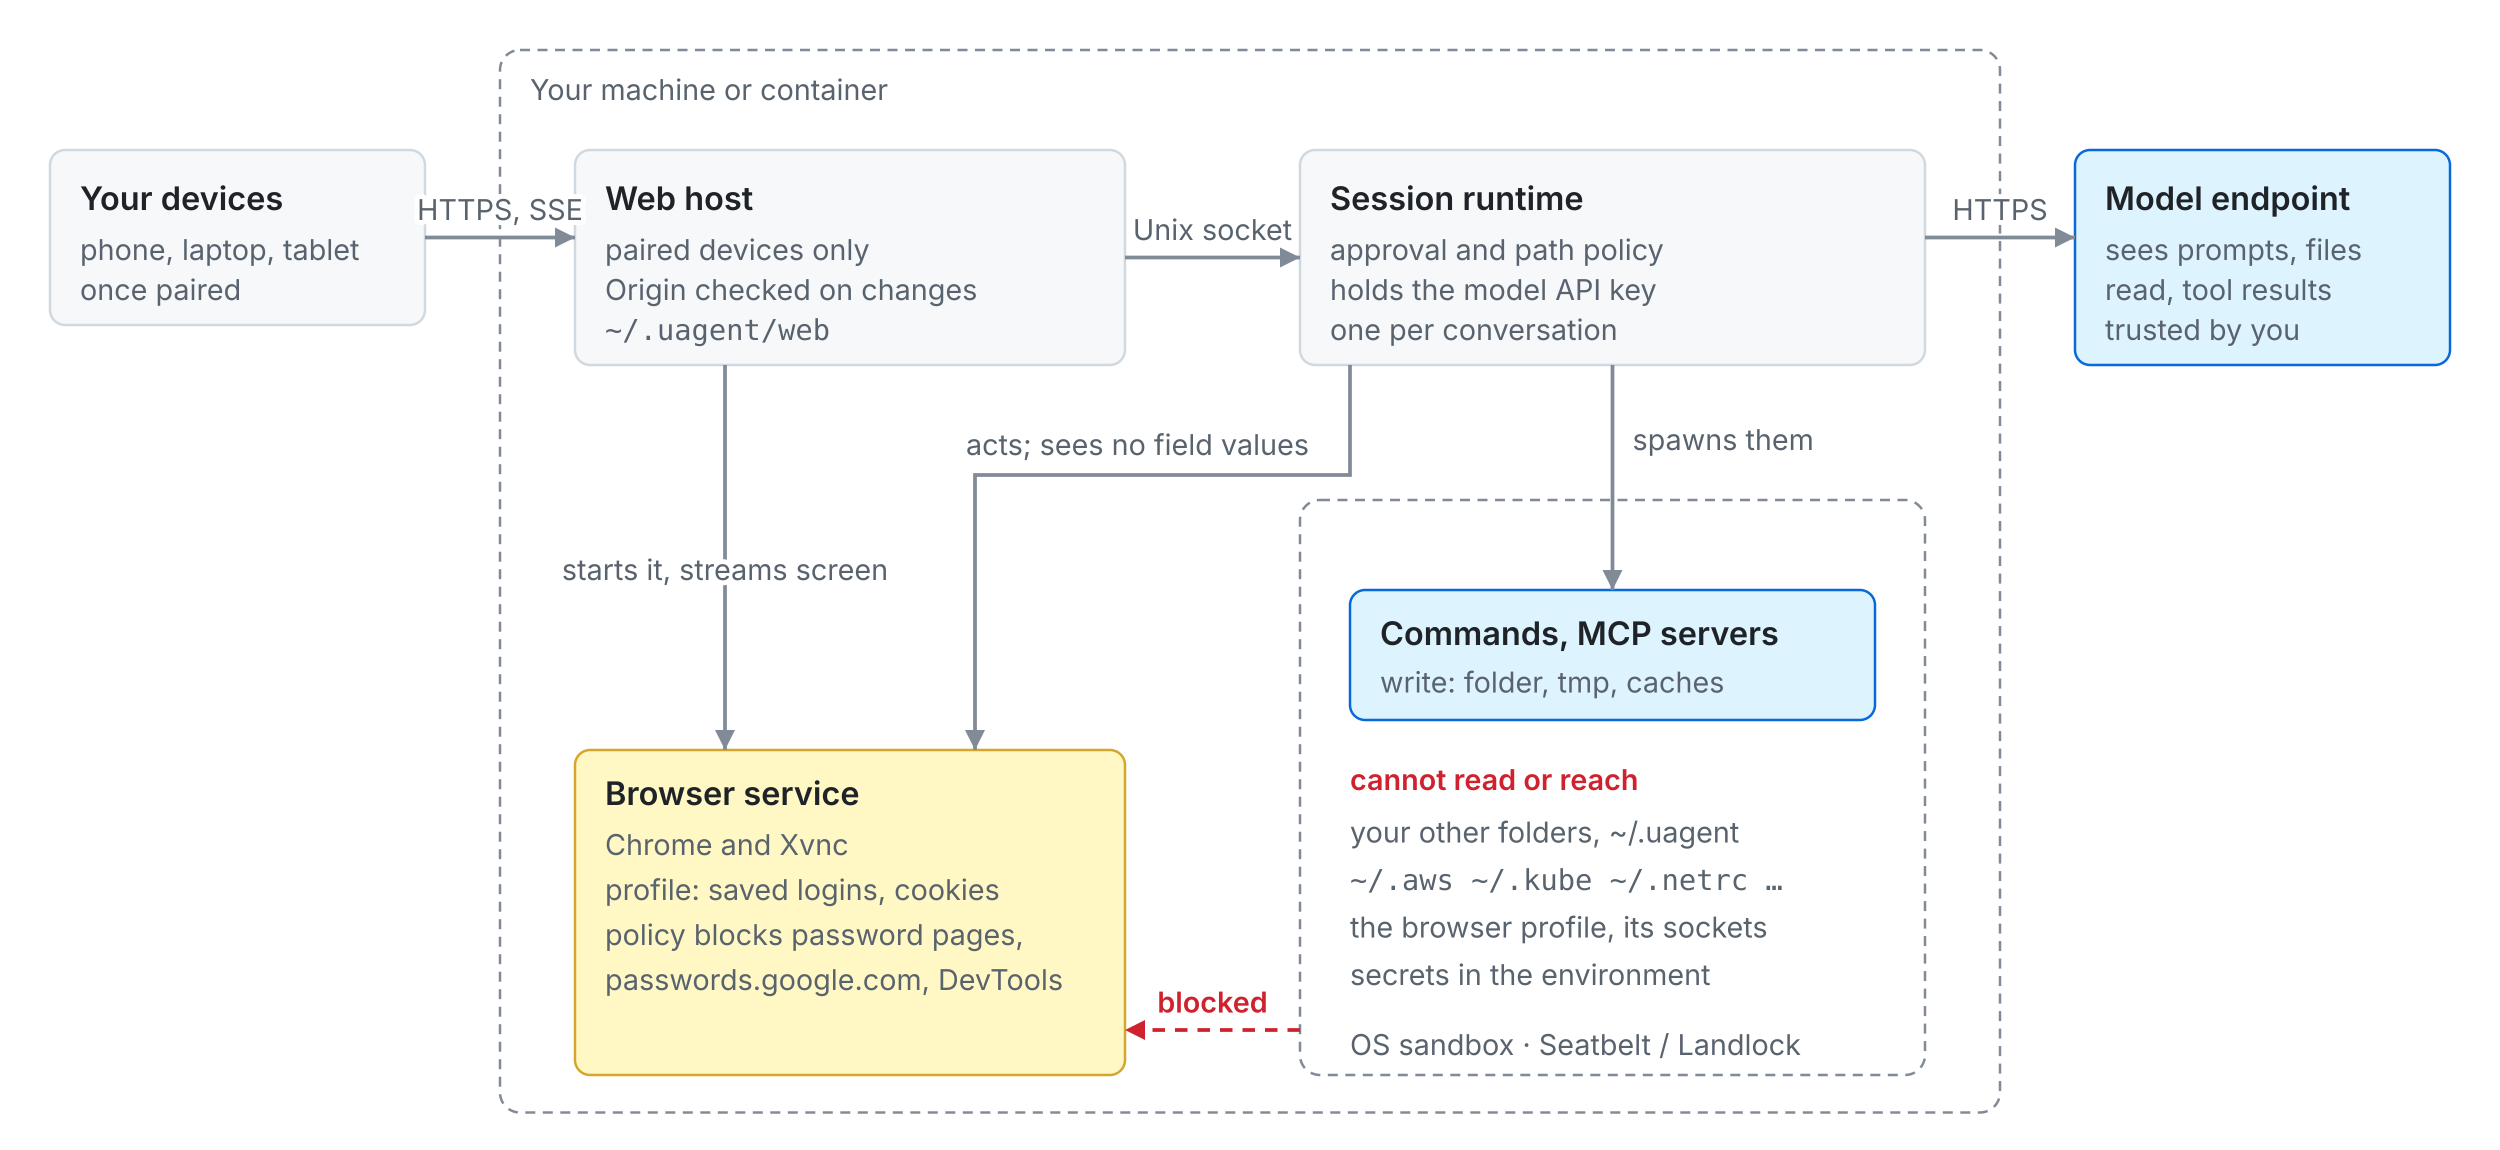
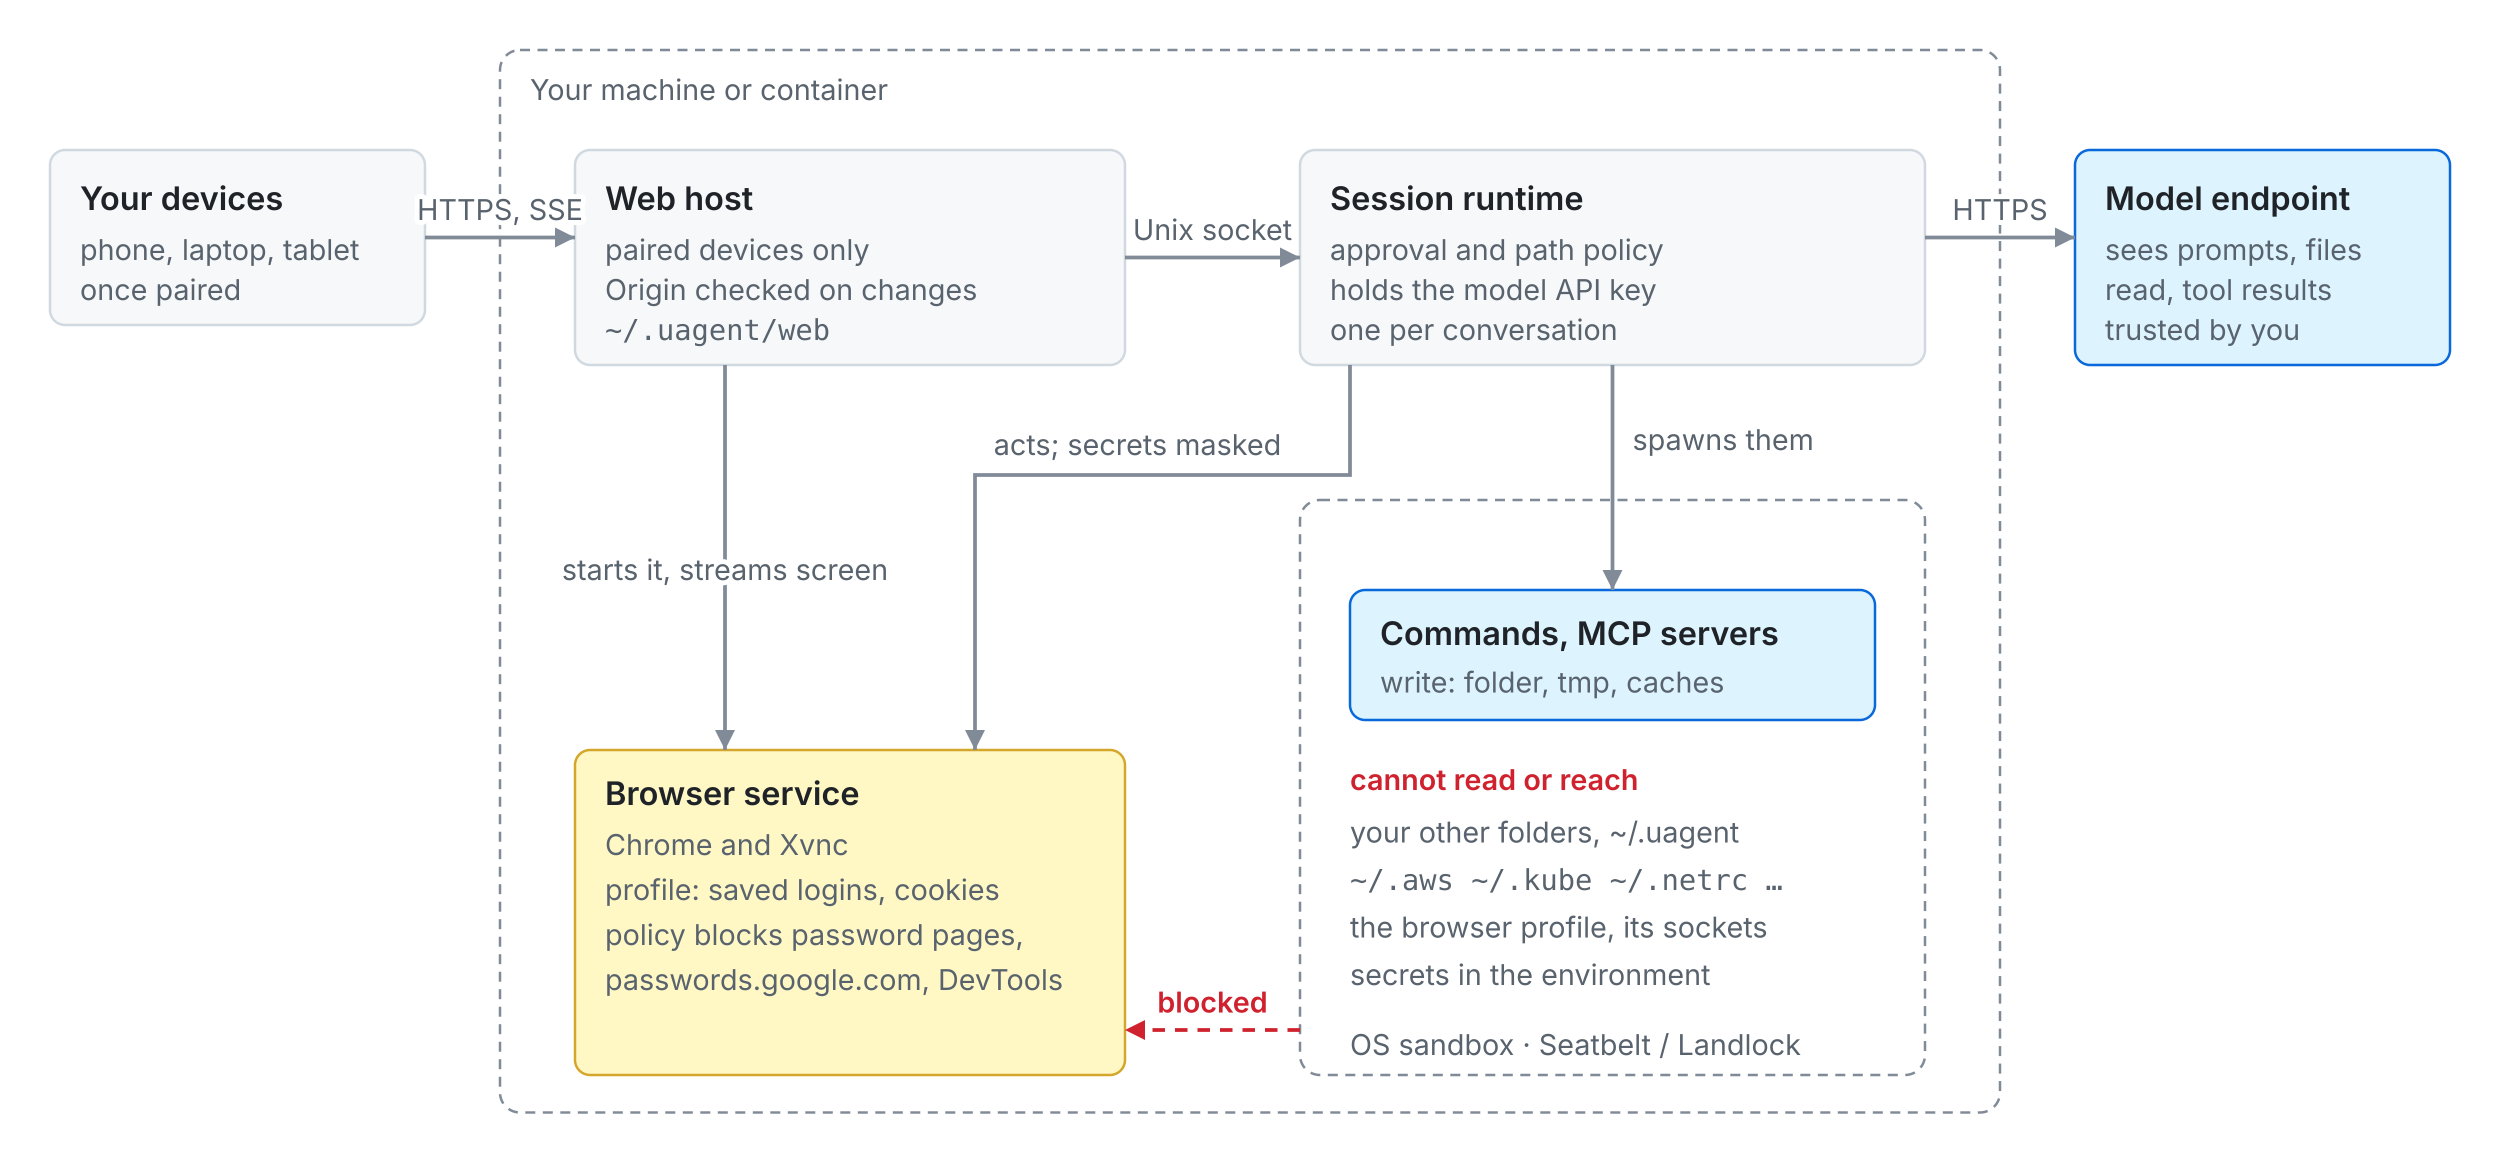
- <svg xmlns="http://www.w3.org/2000/svg" viewBox="0 0 1000 460" width="1000" height="460" role="img" aria-label="What each part of µAgent can reach: paired devices reach the web host over HTTPS and SSE; the web host and the session runtime share a Unix socket; only the session runtime holds the model API key and talks to the model endpoint. Commands and MCP servers run inside the OS sandbox, write only the folder, temporary files and package caches, and cannot reach your other folders, ~/.uagent, the cloud and git credential stores, the browser profile or secrets in the environment. The web host starts the browser service and streams its screen; the runtime acts in Chrome but gets no field values back; Chrome's managed policy blocks its password pages, passwords.google.com and DevTools.">
+ <svg xmlns="http://www.w3.org/2000/svg" viewBox="0 0 1000 460" width="1000" height="460" role="img" aria-label="What each part of µAgent can reach: paired devices reach the web host over HTTPS and SSE; the web host and the session runtime share a Unix socket; only the session runtime holds the model API key and talks to the model endpoint. Commands and MCP servers run inside the OS sandbox, write only the folder, temporary files and package caches, and cannot reach your other folders, ~/.uagent, the cloud and git credential stores, the browser profile or secrets in the environment. The web host starts the browser service and streams its screen; the runtime acts in Chrome and receives ordinary field values, with sensitive fields masked; Chrome's managed policy blocks its password pages, passwords.google.com and DevTools.">
  <style>
.bg { fill: #ffffff; }
text { font-family: system-ui, -apple-system, "Segoe UI", sans-serif; font-size: 13px; fill: #1f2328; }
.t { font-weight: 600; }
.m { font-size: 11.5px; fill: #59636e; }
.c { font-family: ui-monospace, SFMono-Regular, Menlo, monospace; font-size: 11.5px; fill: #59636e; }
.no { font-size: 11.5px; font-weight: 600; fill: #cf222e; }
.box { fill: #f6f8fa; stroke: #d1d9e0; }
.key { fill: #ddf4ff; stroke: #0969da; }
.web { fill: #fff8c5; stroke: #d4a72c; }
.zone { fill: none; stroke: #818b98; stroke-dasharray: 4 3; }
.ln { fill: none; stroke: #818b98; stroke-width: 1.5; }
.cut { fill: none; stroke: #cf222e; stroke-width: 1.5; stroke-dasharray: 5 4; }
.hd { fill: #818b98; }
.hd-no { fill: #cf222e; }
.lbl { paint-order: stroke; stroke: #ffffff; stroke-width: 4px; stroke-linejoin: round; }
@media (prefers-color-scheme: dark) {
  .bg { fill: #0d1117; }
  text { fill: #f0f6fc; }
  .m, .c { fill: #9198a1; }
  .no { fill: #f85149; }
  .box { fill: #151b23; stroke: #3d444d; }
  .key { fill: #0d2a4d; stroke: #4493f8; }
  .web { fill: #2e2a12; stroke: #9e7b1a; }
  .zone, .ln { stroke: #656c76; }
  .cut { stroke: #f85149; }
  .hd { fill: #656c76; }
  .hd-no { fill: #f85149; }
  .lbl { stroke: #0d1117; }
}
</style>
  <defs>
    <marker id="a" viewBox="0 0 8 8" refX="8" refY="4" markerWidth="8" markerHeight="8" markerUnits="userSpaceOnUse" orient="auto">
      <path class="hd" d="M0 0L8 4L0 8z" />
    </marker>
    <marker id="n" viewBox="0 0 8 8" refX="8" refY="4" markerWidth="8" markerHeight="8" markerUnits="userSpaceOnUse" orient="auto">
      <path class="hd-no" d="M0 0L8 4L0 8z" />
    </marker>
  </defs>
  <rect class="bg" width="1000" height="460" />
  <rect class="zone" x="200" y="20" width="600" height="425" rx="8" />
  <text class="m" x="212" y="40">Your machine or container</text>
  <rect class="box" x="20" y="60" width="150" height="70" rx="6" />
  <text class="t" x="32" y="84">Your devices</text>
  <text class="m" x="32" y="104">phone, laptop, tablet</text>
  <text class="m" x="32" y="120">once paired</text>
  <rect class="key" x="830" y="60" width="150" height="86" rx="6" />
  <text class="t" x="842" y="84">Model endpoint</text>
  <text class="m" x="842" y="104">sees prompts, files</text>
  <text class="m" x="842" y="120">read, tool results</text>
  <text class="m" x="842" y="136">trusted by you</text>
  <rect class="box" x="230" y="60" width="220" height="86" rx="6" />
  <text class="t" x="242" y="84">Web host</text>
  <text class="m" x="242" y="104">paired devices only</text>
  <text class="m" x="242" y="120">Origin checked on changes</text>
  <text class="c" x="242" y="136">~/.uagent/web</text>
  <rect class="box" x="520" y="60" width="250" height="86" rx="6" />
  <text class="t" x="532" y="84">Session runtime</text>
  <text class="m" x="532" y="104">approval and path policy</text>
  <text class="m" x="532" y="120">holds the model API key</text>
  <text class="m" x="532" y="136">one per conversation</text>
  <path class="ln" d="M170 95H230" marker-end="url(#a)" />
  <text class="m lbl" x="200" y="88" text-anchor="middle">HTTPS, SSE</text>
  <path class="ln" d="M450 103H520" marker-end="url(#a)" />
  <text class="m lbl" x="485" y="96" text-anchor="middle">Unix socket</text>
  <path class="ln" d="M770 95H830" marker-end="url(#a)" />
  <text class="m lbl" x="800" y="88" text-anchor="middle">HTTPS</text>
  <rect class="zone" x="520" y="200" width="250" height="230" rx="8" />
  <text class="m" x="540" y="422">OS sandbox · Seatbelt / Landlock</text>
  <rect class="key" x="540" y="236" width="210" height="52" rx="6" />
  <text class="t" x="552" y="258">Commands, MCP servers</text>
  <text class="m" x="552" y="277">write: folder, tmp, caches</text>
  <text class="no" x="540" y="316">cannot read or reach</text>
  <text class="m" x="540" y="337">your other folders, ~/.uagent</text>
  <text class="c" x="540" y="356">~/.aws ~/.kube ~/.netrc …</text>
  <text class="m" x="540" y="375">the browser profile, its sockets</text>
  <text class="m" x="540" y="394">secrets in the environment</text>
  <path class="ln" d="M645 146V236" marker-end="url(#a)" />
  <text class="m lbl" x="653" y="180">spawns them</text>
  <rect class="web" x="230" y="300" width="220" height="130" rx="6" />
  <text class="t" x="242" y="322">Browser service</text>
  <text class="m" x="242" y="342">Chrome and Xvnc</text>
  <text class="m" x="242" y="360">profile: saved logins, cookies</text>
  <text class="m" x="242" y="378">policy blocks password pages,</text>
  <text class="m" x="242" y="396">passwords.google.com, DevTools</text>
  <path class="ln" d="M290 146V300" marker-end="url(#a)" />
  <text class="m lbl" x="290" y="232" text-anchor="middle">starts it, streams screen</text>
  <path class="ln" d="M540 146V190H390V300" marker-end="url(#a)" />
-   <text class="m lbl" x="455" y="182" text-anchor="middle">acts; sees no field values</text>
+   <text class="m lbl" x="455" y="182" text-anchor="middle">acts; secrets masked</text>
  <path class="cut" d="M520 412H450" marker-end="url(#n)" />
  <text class="no lbl" x="485" y="405" text-anchor="middle">blocked</text>
</svg>
